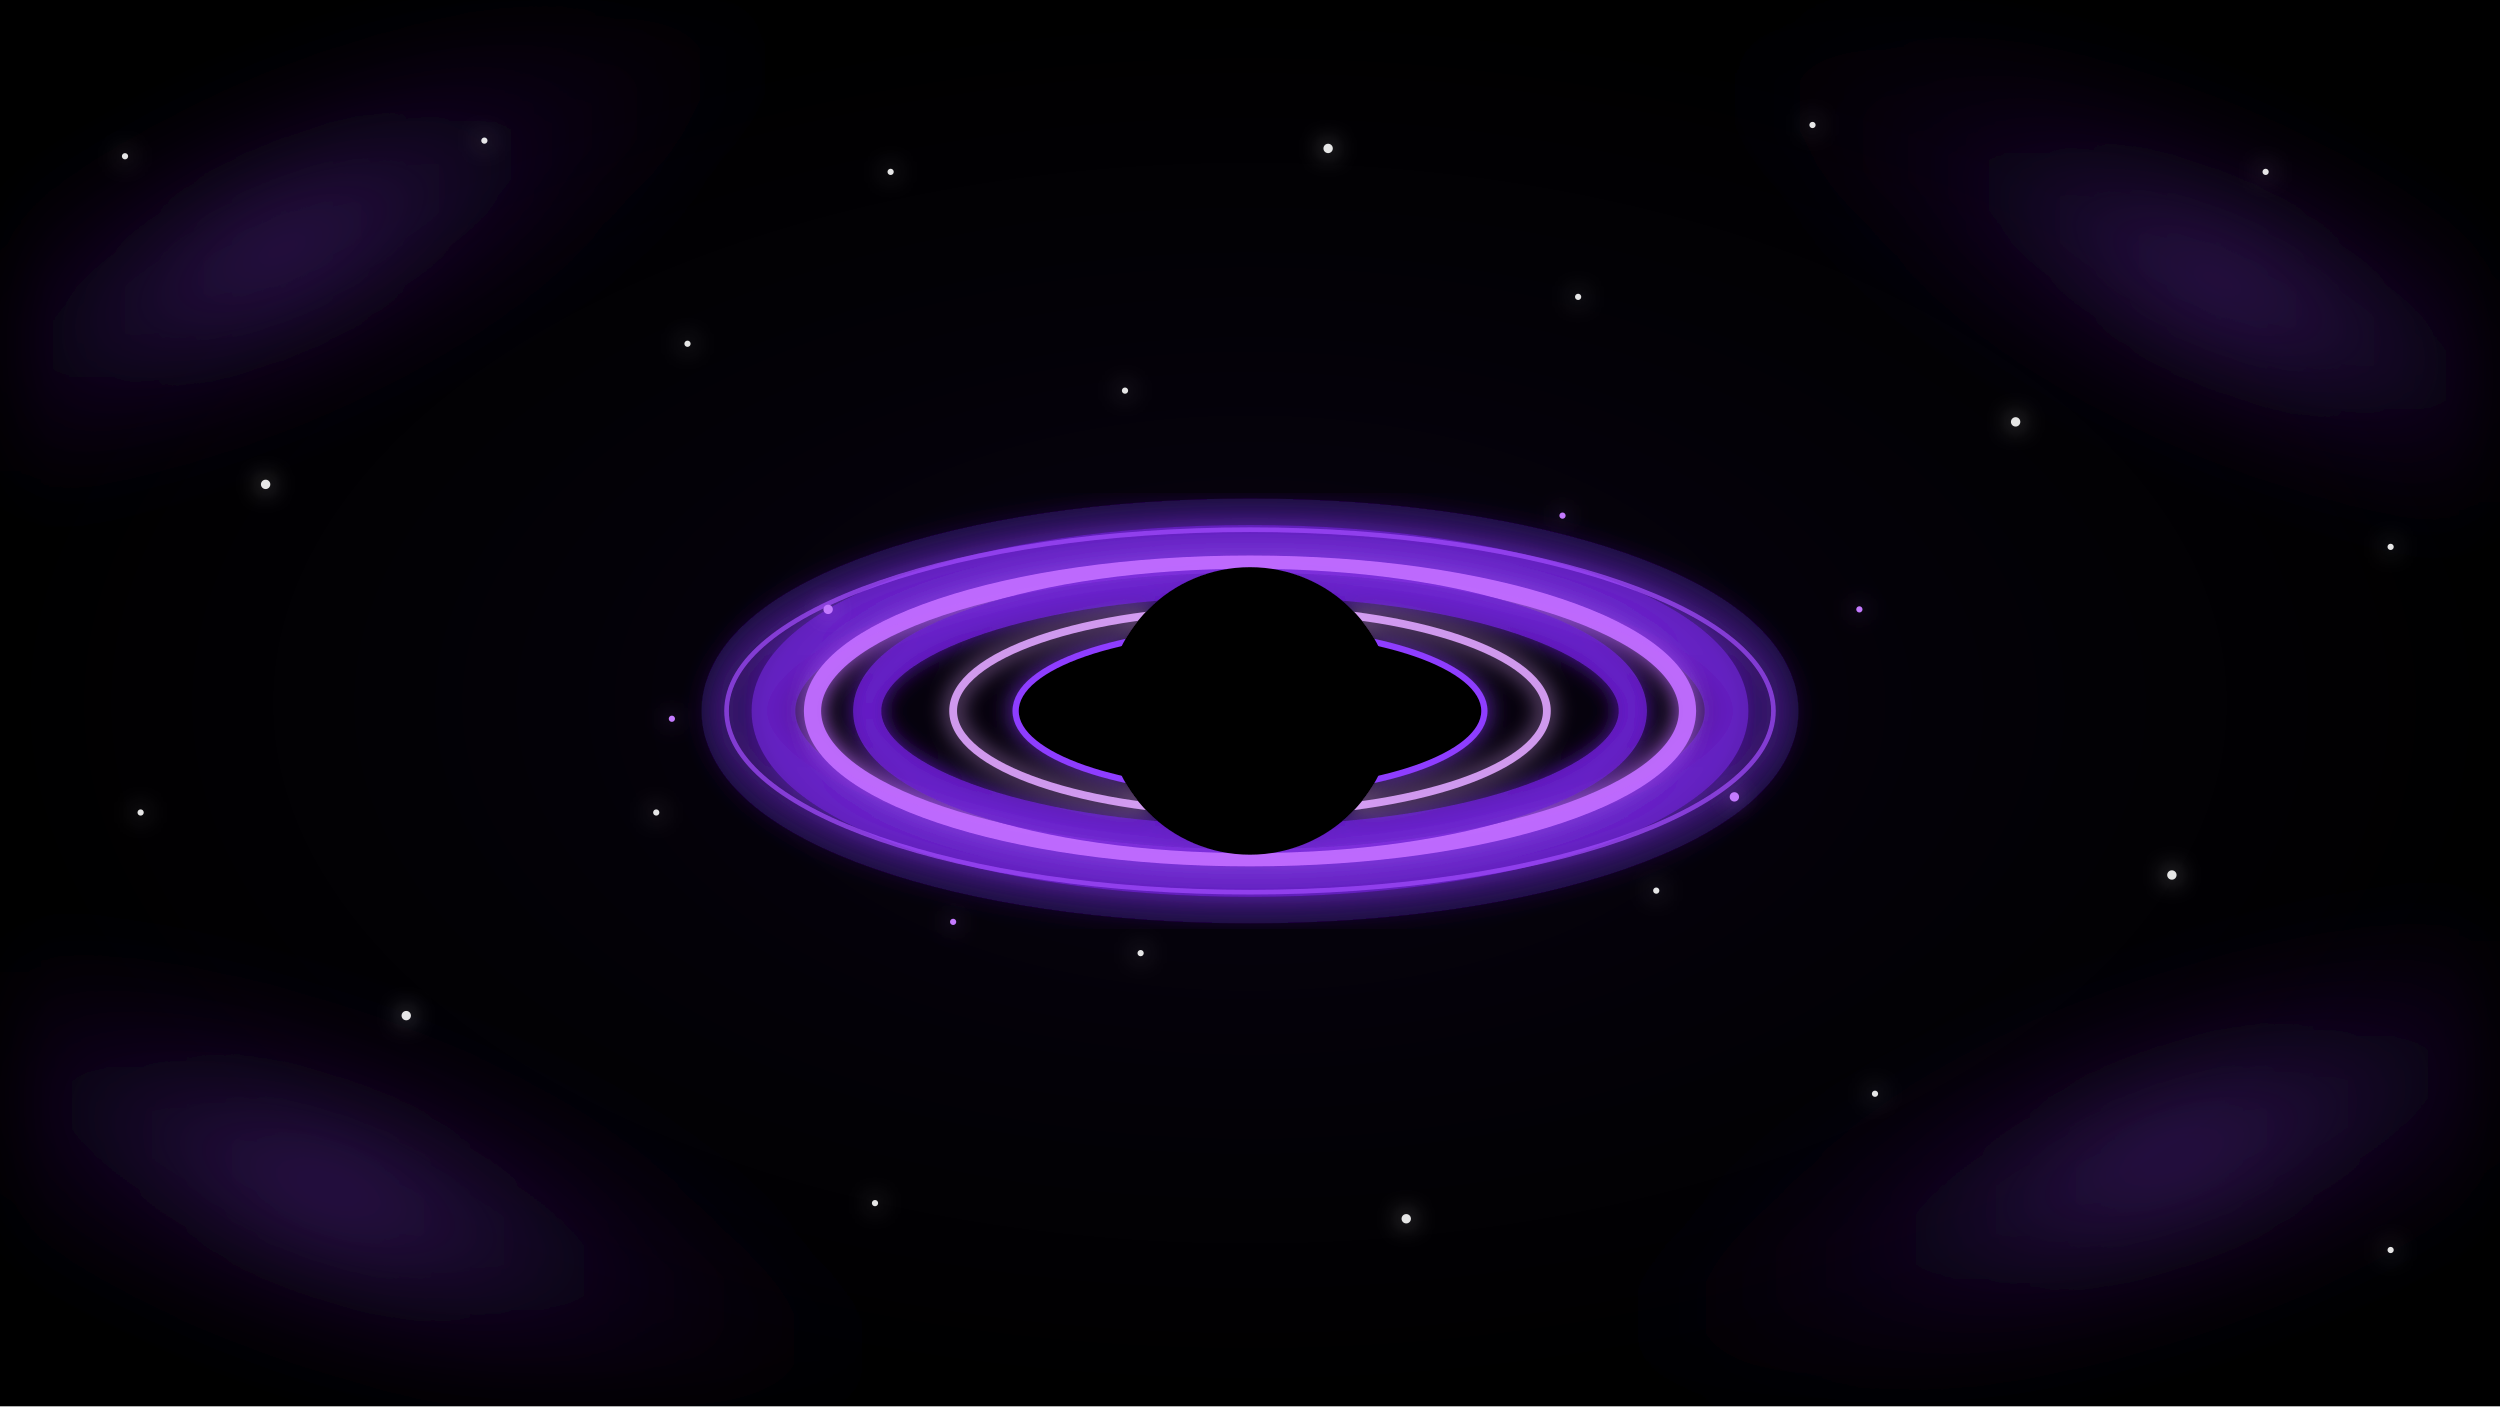
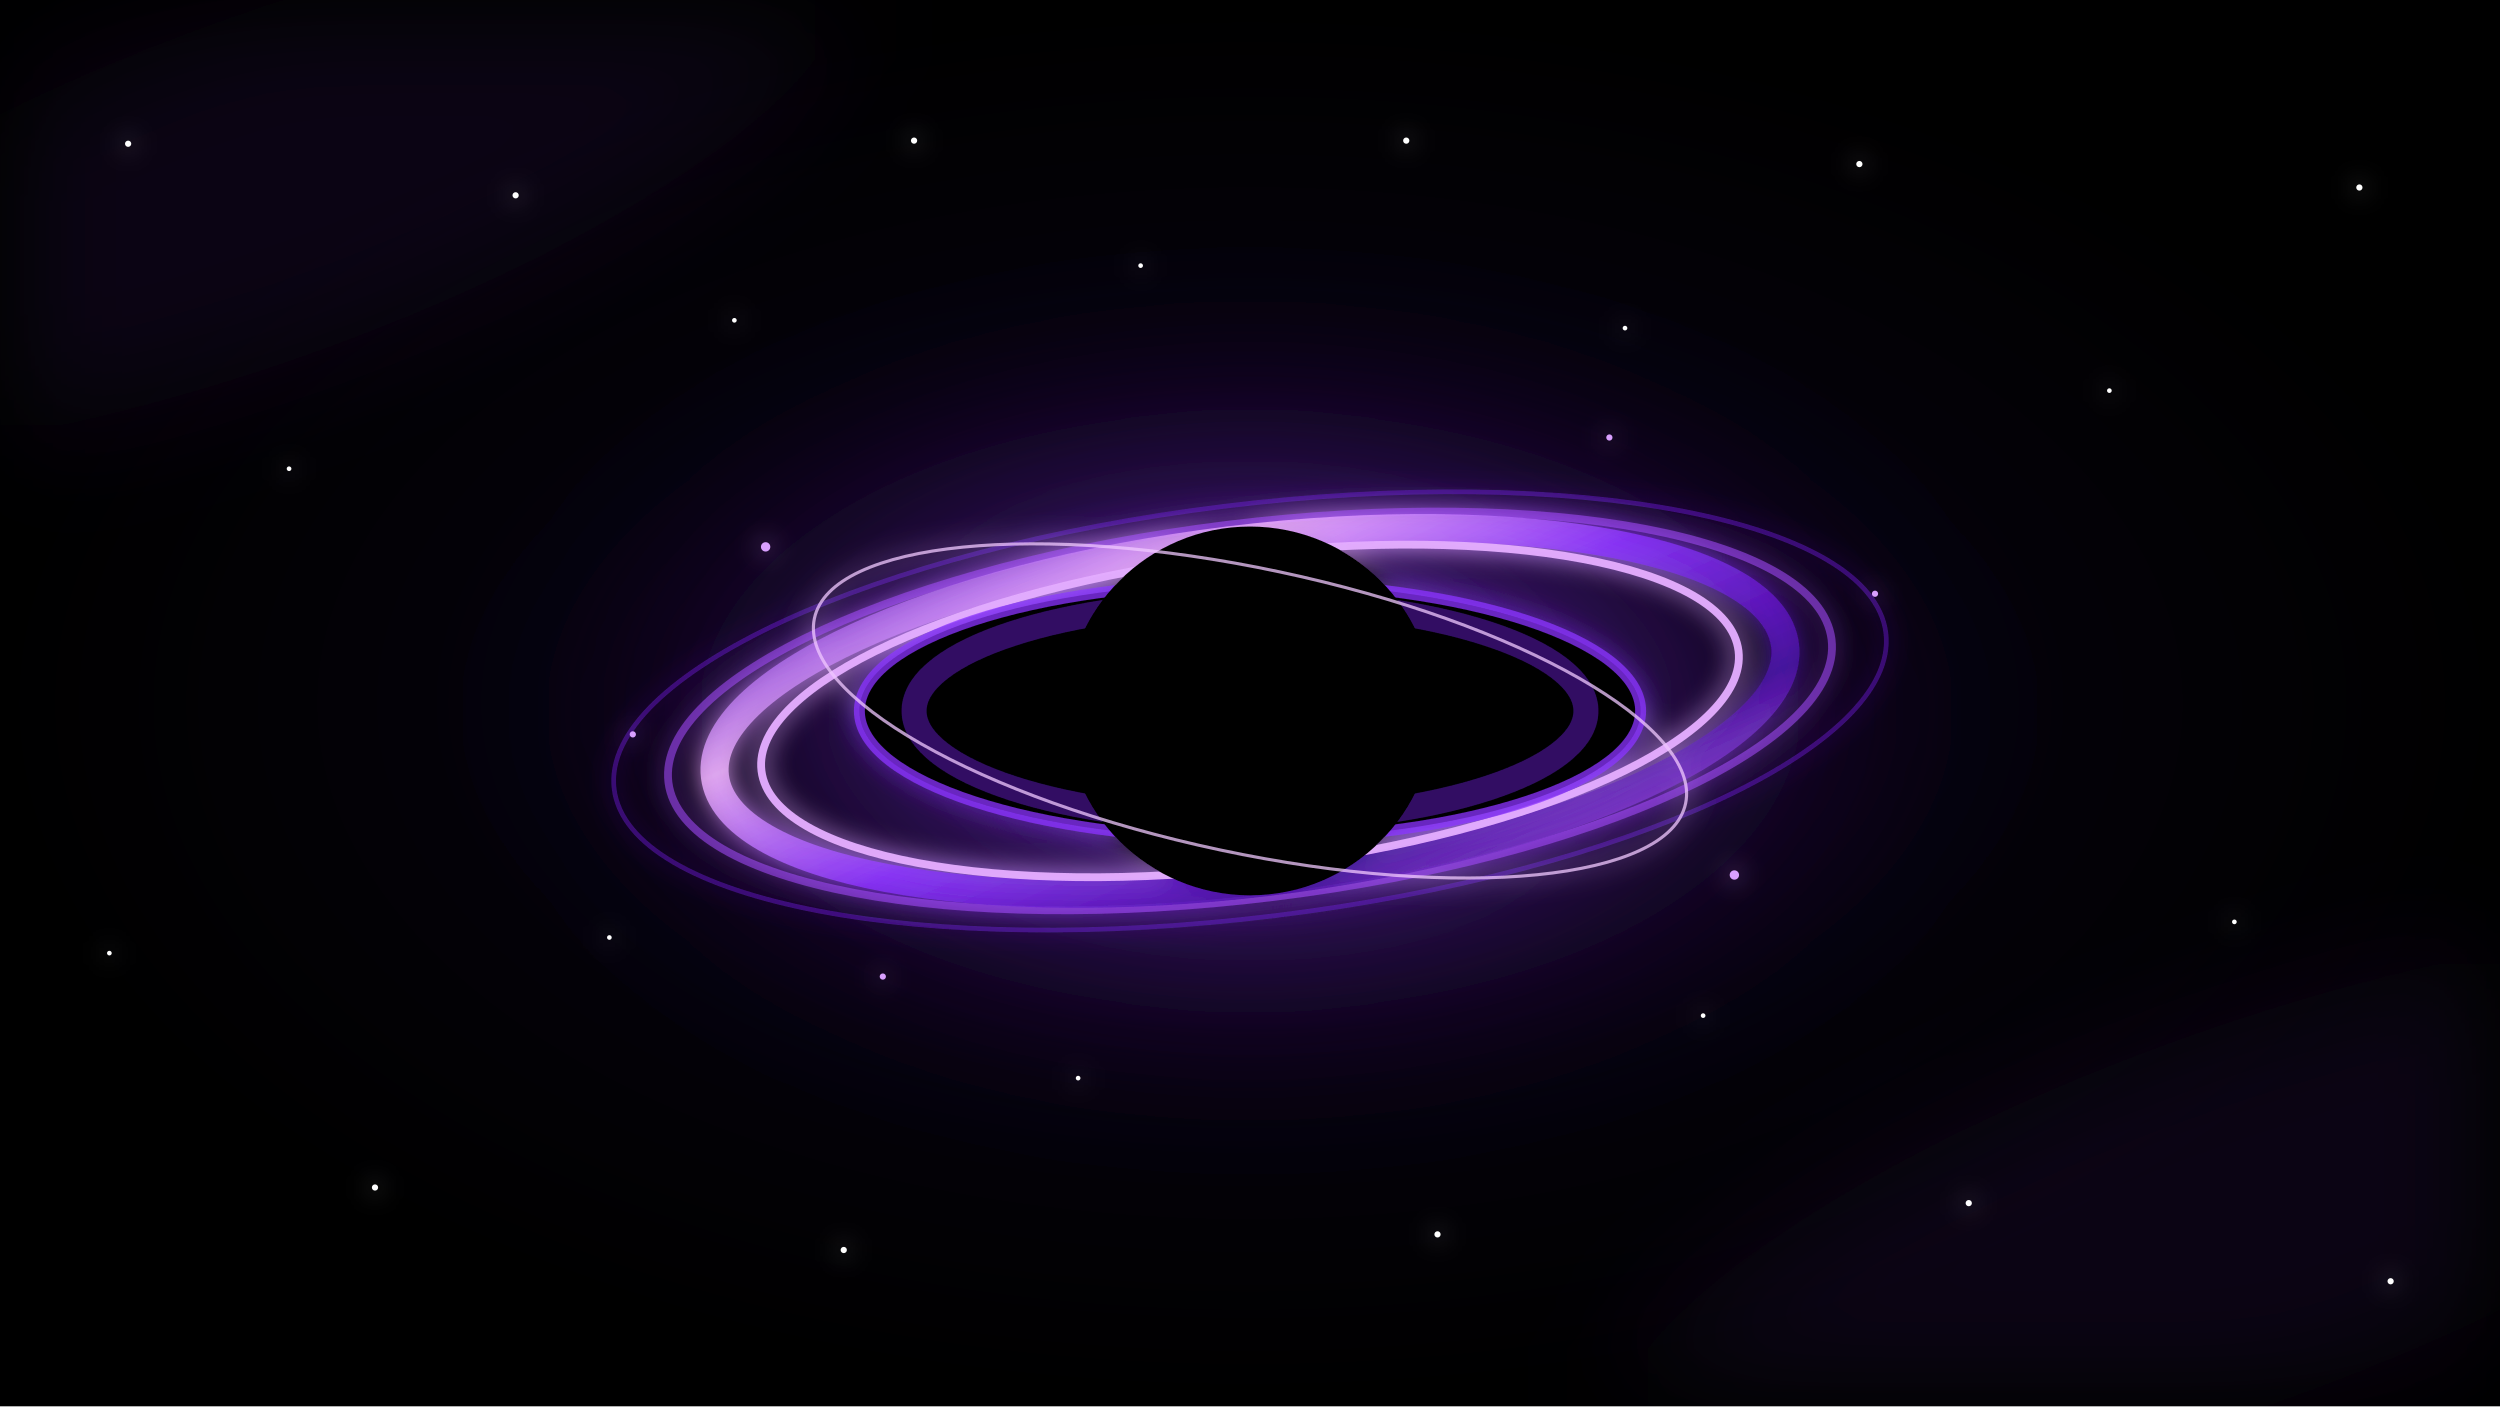
<svg xmlns="http://www.w3.org/2000/svg" viewBox="0 0 1600 900" preserveAspectRatio="xMidYMid slice">
  <defs>
    <radialGradient id="bg">
-       <stop stop-color="#090312" />
-       <stop offset=".55" stop-color="#030107" />
+       <stop stop-color="#120521" />
+       <stop offset=".48" stop-color="#05020b" />
      <stop offset="1" stop-color="#000" />
    </radialGradient>
-     <radialGradient id="neb">
-       <stop stop-color="#9d45ff" stop-opacity=".55" />
-       <stop offset=".45" stop-color="#5a16b8" stop-opacity=".18" />
+     <radialGradient id="halo">
+       <stop stop-color="#d49aff" stop-opacity=".9" />
+       <stop offset=".28" stop-color="#8c32ff" stop-opacity=".55" />
+       <stop offset=".7" stop-color="#35106d" stop-opacity=".18" />
      <stop offset="1" stop-color="#000" stop-opacity="0" />
    </radialGradient>
+     <linearGradient id="ring" x1="0" y1="0" x2="1" y2="1">
+       <stop stop-color="#6b20d8" />
+       <stop offset=".25" stop-color="#efb2ff" />
+       <stop offset=".5" stop-color="#8b32ff" />
+       <stop offset=".78" stop-color="#4b12a5" />
+       <stop offset="1" stop-color="#c06cff" />
+     </linearGradient>
    <filter id="glow">
-       <feGaussianBlur stdDeviation="7" result="b" />
+       <feGaussianBlur stdDeviation="8" result="b" />
      <feMerge>
        <feMergeNode in="b" />
        <feMergeNode in="SourceGraphic" />
      </feMerge>
    </filter>
    <filter id="soft">
-       <feGaussianBlur stdDeviation="32" />
+       <feGaussianBlur stdDeviation="40" />
    </filter>
  </defs>
  <rect width="1600" height="900" fill="url(#bg)" />
-   <g opacity=".7" filter="url(#soft)">
-     <ellipse cx="180" cy="160" rx="400" ry="115" fill="url(#neb)" transform="rotate(-25 180 160)" />
-     <ellipse cx="1420" cy="180" rx="400" ry="115" fill="url(#neb)" transform="rotate(25 1420 180)" />
-     <ellipse cx="210" cy="760" rx="430" ry="125" fill="url(#neb)" transform="rotate(20 210 760)" />
-     <ellipse cx="1390" cy="740" rx="430" ry="125" fill="url(#neb)" transform="rotate(-20 1390 740)" />
+   <g filter="url(#soft)" opacity=".7">
+     <ellipse cx="800" cy="455" rx="570" ry="310" fill="url(#halo)" />
+     <ellipse cx="170" cy="120" rx="390" ry="110" fill="#7225dc" opacity=".13" transform="rotate(-20 170 120)" />
+     <ellipse cx="1430" cy="780" rx="420" ry="120" fill="#7225dc" opacity=".13" transform="rotate(-20 1430 780)" />
  </g>
-   <g fill="#fff" filter="url(#glow)" opacity=".9">
-     <circle cx="80" cy="100" r="2" />
-     <circle cx="170" cy="310" r="3" />
-     <circle cx="310" cy="90" r="2" />
-     <circle cx="440" cy="220" r="2" />
-     <circle cx="570" cy="110" r="2" />
-     <circle cx="720" cy="250" r="2" />
-     <circle cx="850" cy="95" r="3" />
-     <circle cx="1010" cy="190" r="2" />
-     <circle cx="1160" cy="80" r="2" />
-     <circle cx="1290" cy="270" r="3" />
-     <circle cx="1450" cy="110" r="2" />
-     <circle cx="1530" cy="350" r="2" />
-     <circle cx="90" cy="520" r="2" />
-     <circle cx="260" cy="650" r="3" />
-     <circle cx="420" cy="520" r="2" />
-     <circle cx="560" cy="770" r="2" />
-     <circle cx="730" cy="610" r="2" />
-     <circle cx="900" cy="780" r="3" />
-     <circle cx="1060" cy="570" r="2" />
-     <circle cx="1200" cy="700" r="2" />
-     <circle cx="1390" cy="560" r="3" />
-     <circle cx="1530" cy="800" r="2" />
+   <g fill="#fff" filter="url(#glow)">
+     <circle cx="82" cy="92" r="2" />
+     <circle cx="185" cy="300" r="1.5" />
+     <circle cx="330" cy="125" r="2" />
+     <circle cx="470" cy="205" r="1.5" />
+     <circle cx="585" cy="90" r="2" />
+     <circle cx="730" cy="170" r="1.5" />
+     <circle cx="900" cy="90" r="2" />
+     <circle cx="1040" cy="210" r="1.5" />
+     <circle cx="1190" cy="105" r="2" />
+     <circle cx="1350" cy="250" r="1.5" />
+     <circle cx="1510" cy="120" r="2" />
+     <circle cx="70" cy="610" r="1.5" />
+     <circle cx="240" cy="760" r="2" />
+     <circle cx="390" cy="600" r="1.5" />
+     <circle cx="540" cy="800" r="2" />
+     <circle cx="690" cy="690" r="1.5" />
+     <circle cx="920" cy="790" r="2" />
+     <circle cx="1090" cy="650" r="1.5" />
+     <circle cx="1260" cy="770" r="2" />
+     <circle cx="1430" cy="590" r="1.5" />
+     <circle cx="1530" cy="820" r="2" />
  </g>
  <g transform="translate(800 455)" filter="url(#glow)">
-     <ellipse rx="330" ry="115" fill="none" stroke="#4b12a5" stroke-width="42" opacity=".28" />
-     <ellipse rx="305" ry="105" fill="none" stroke="#7a25e8" stroke-width="28" opacity=".55" />
-     <ellipse rx="280" ry="94" fill="none" stroke="#c06cff" stroke-width="11" opacity=".95" />
-     <ellipse rx="245" ry="82" fill="none" stroke="#6b20d2" stroke-width="18" opacity=".8" />
-     <ellipse rx="190" ry="65" fill="none" stroke="#e0a5ff" stroke-width="5" opacity=".9" />
-     <ellipse rx="150" ry="52" fill="#000" stroke="#8e3cff" stroke-width="4" />
-     <ellipse rx="118" ry="42" fill="#000" />
-     <circle r="92" fill="#000" />
-     <ellipse rx="335" ry="116" fill="none" stroke="#a24cff" stroke-width="3" opacity=".7" />
+     <ellipse rx="410" ry="132" fill="none" stroke="#6b20d8" stroke-width="3" opacity=".45" transform="rotate(-7)" />
+     <ellipse rx="375" ry="120" fill="none" stroke="#a64cff" stroke-width="5" opacity=".55" transform="rotate(-7)" />
+     <ellipse rx="345" ry="110" fill="none" stroke="url(#ring)" stroke-width="18" opacity=".8" transform="rotate(-7)" />
+     <ellipse rx="315" ry="100" fill="none" stroke="#e4adff" stroke-width="5" opacity=".95" transform="rotate(-7)" />
+     <ellipse rx="250" ry="82" fill="#020106" />
+     <ellipse rx="250" ry="82" fill="none" stroke="#8b32ff" stroke-width="7" opacity=".75" />
+     <ellipse rx="215" ry="70" fill="none" stroke="#4a1495" stroke-width="16" opacity=".65" />
+     <ellipse rx="180" ry="60" fill="#000" />
+     <circle r="118" fill="#000" />
+     <ellipse rx="285" ry="91" fill="none" stroke="#f0c8ff" stroke-width="2" opacity=".75" transform="rotate(12)" />
  </g>
-   <g fill="#c47aff" filter="url(#glow)">
-     <circle cx="530" cy="390" r="3" />
-     <circle cx="1110" cy="510" r="3" />
-     <circle cx="610" cy="590" r="2" />
-     <circle cx="1000" cy="330" r="2" />
-     <circle cx="430" cy="460" r="2" />
-     <circle cx="1190" cy="390" r="2" />
+   <g fill="#d9a0ff" filter="url(#glow)">
+     <circle cx="490" cy="350" r="3" />
+     <circle cx="1110" cy="560" r="3" />
+     <circle cx="565" cy="625" r="2" />
+     <circle cx="1030" cy="280" r="2" />
+     <circle cx="405" cy="470" r="2" />
+     <circle cx="1200" cy="380" r="2" />
  </g>
</svg>
